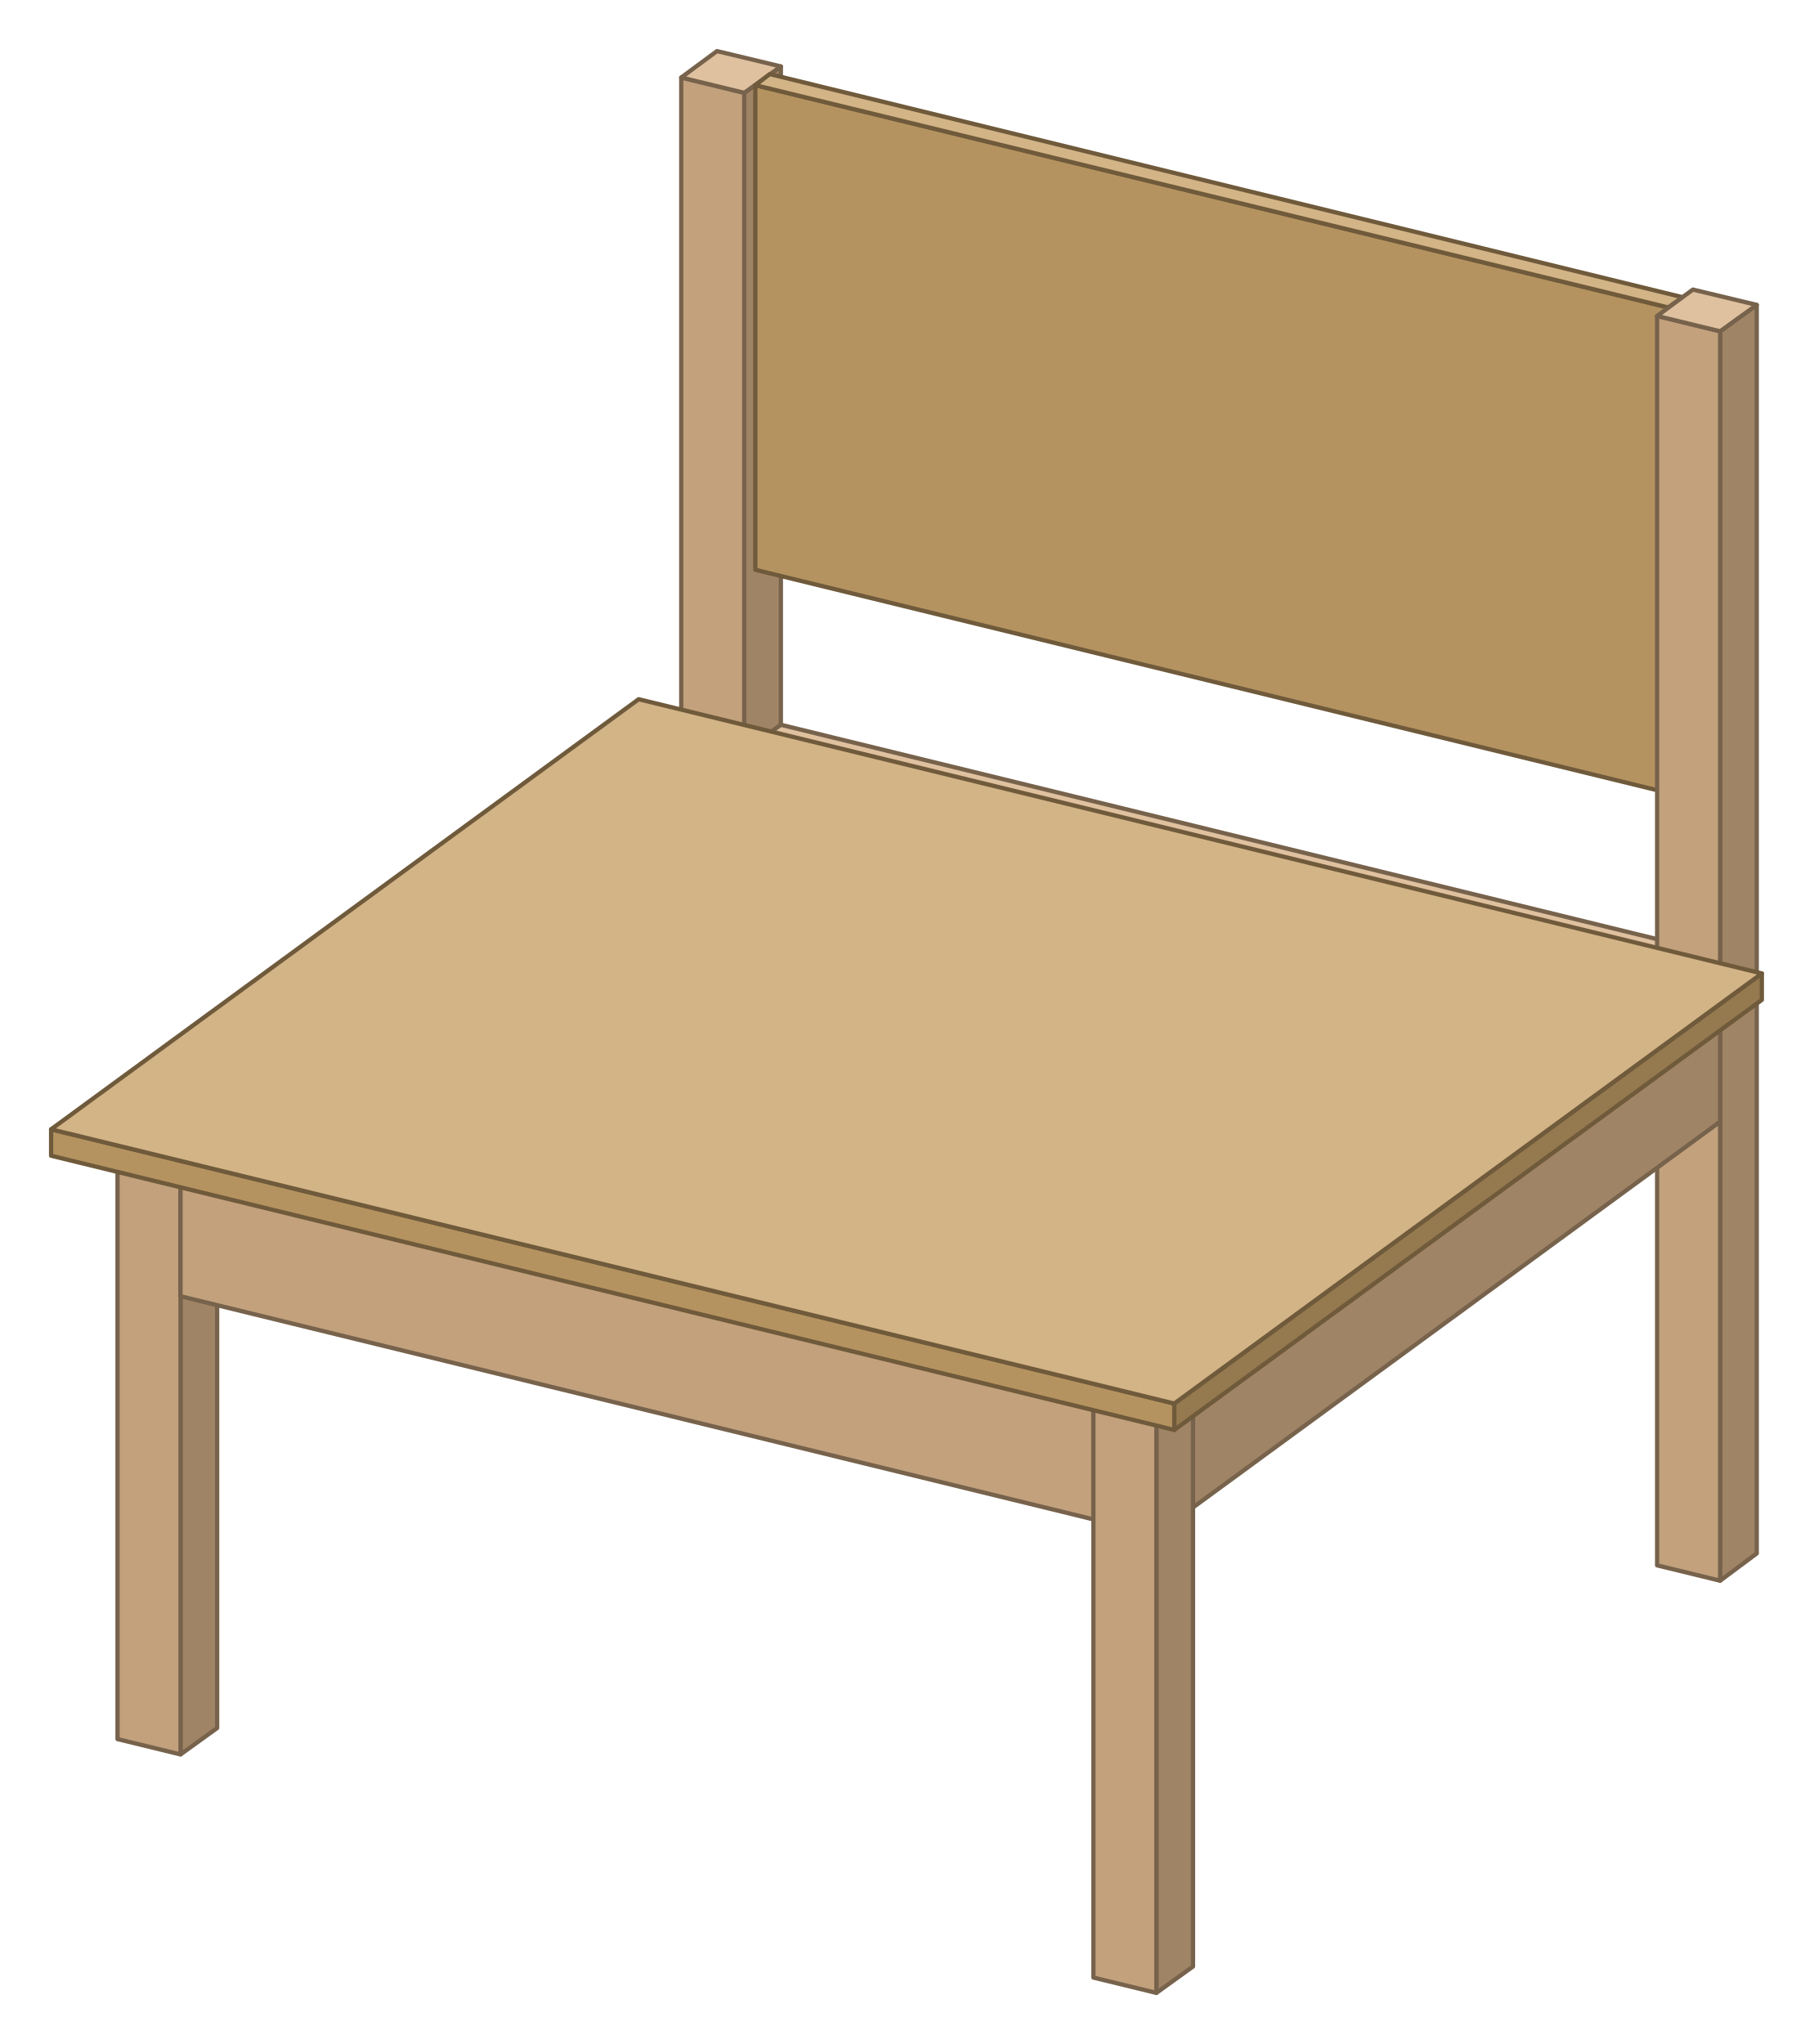
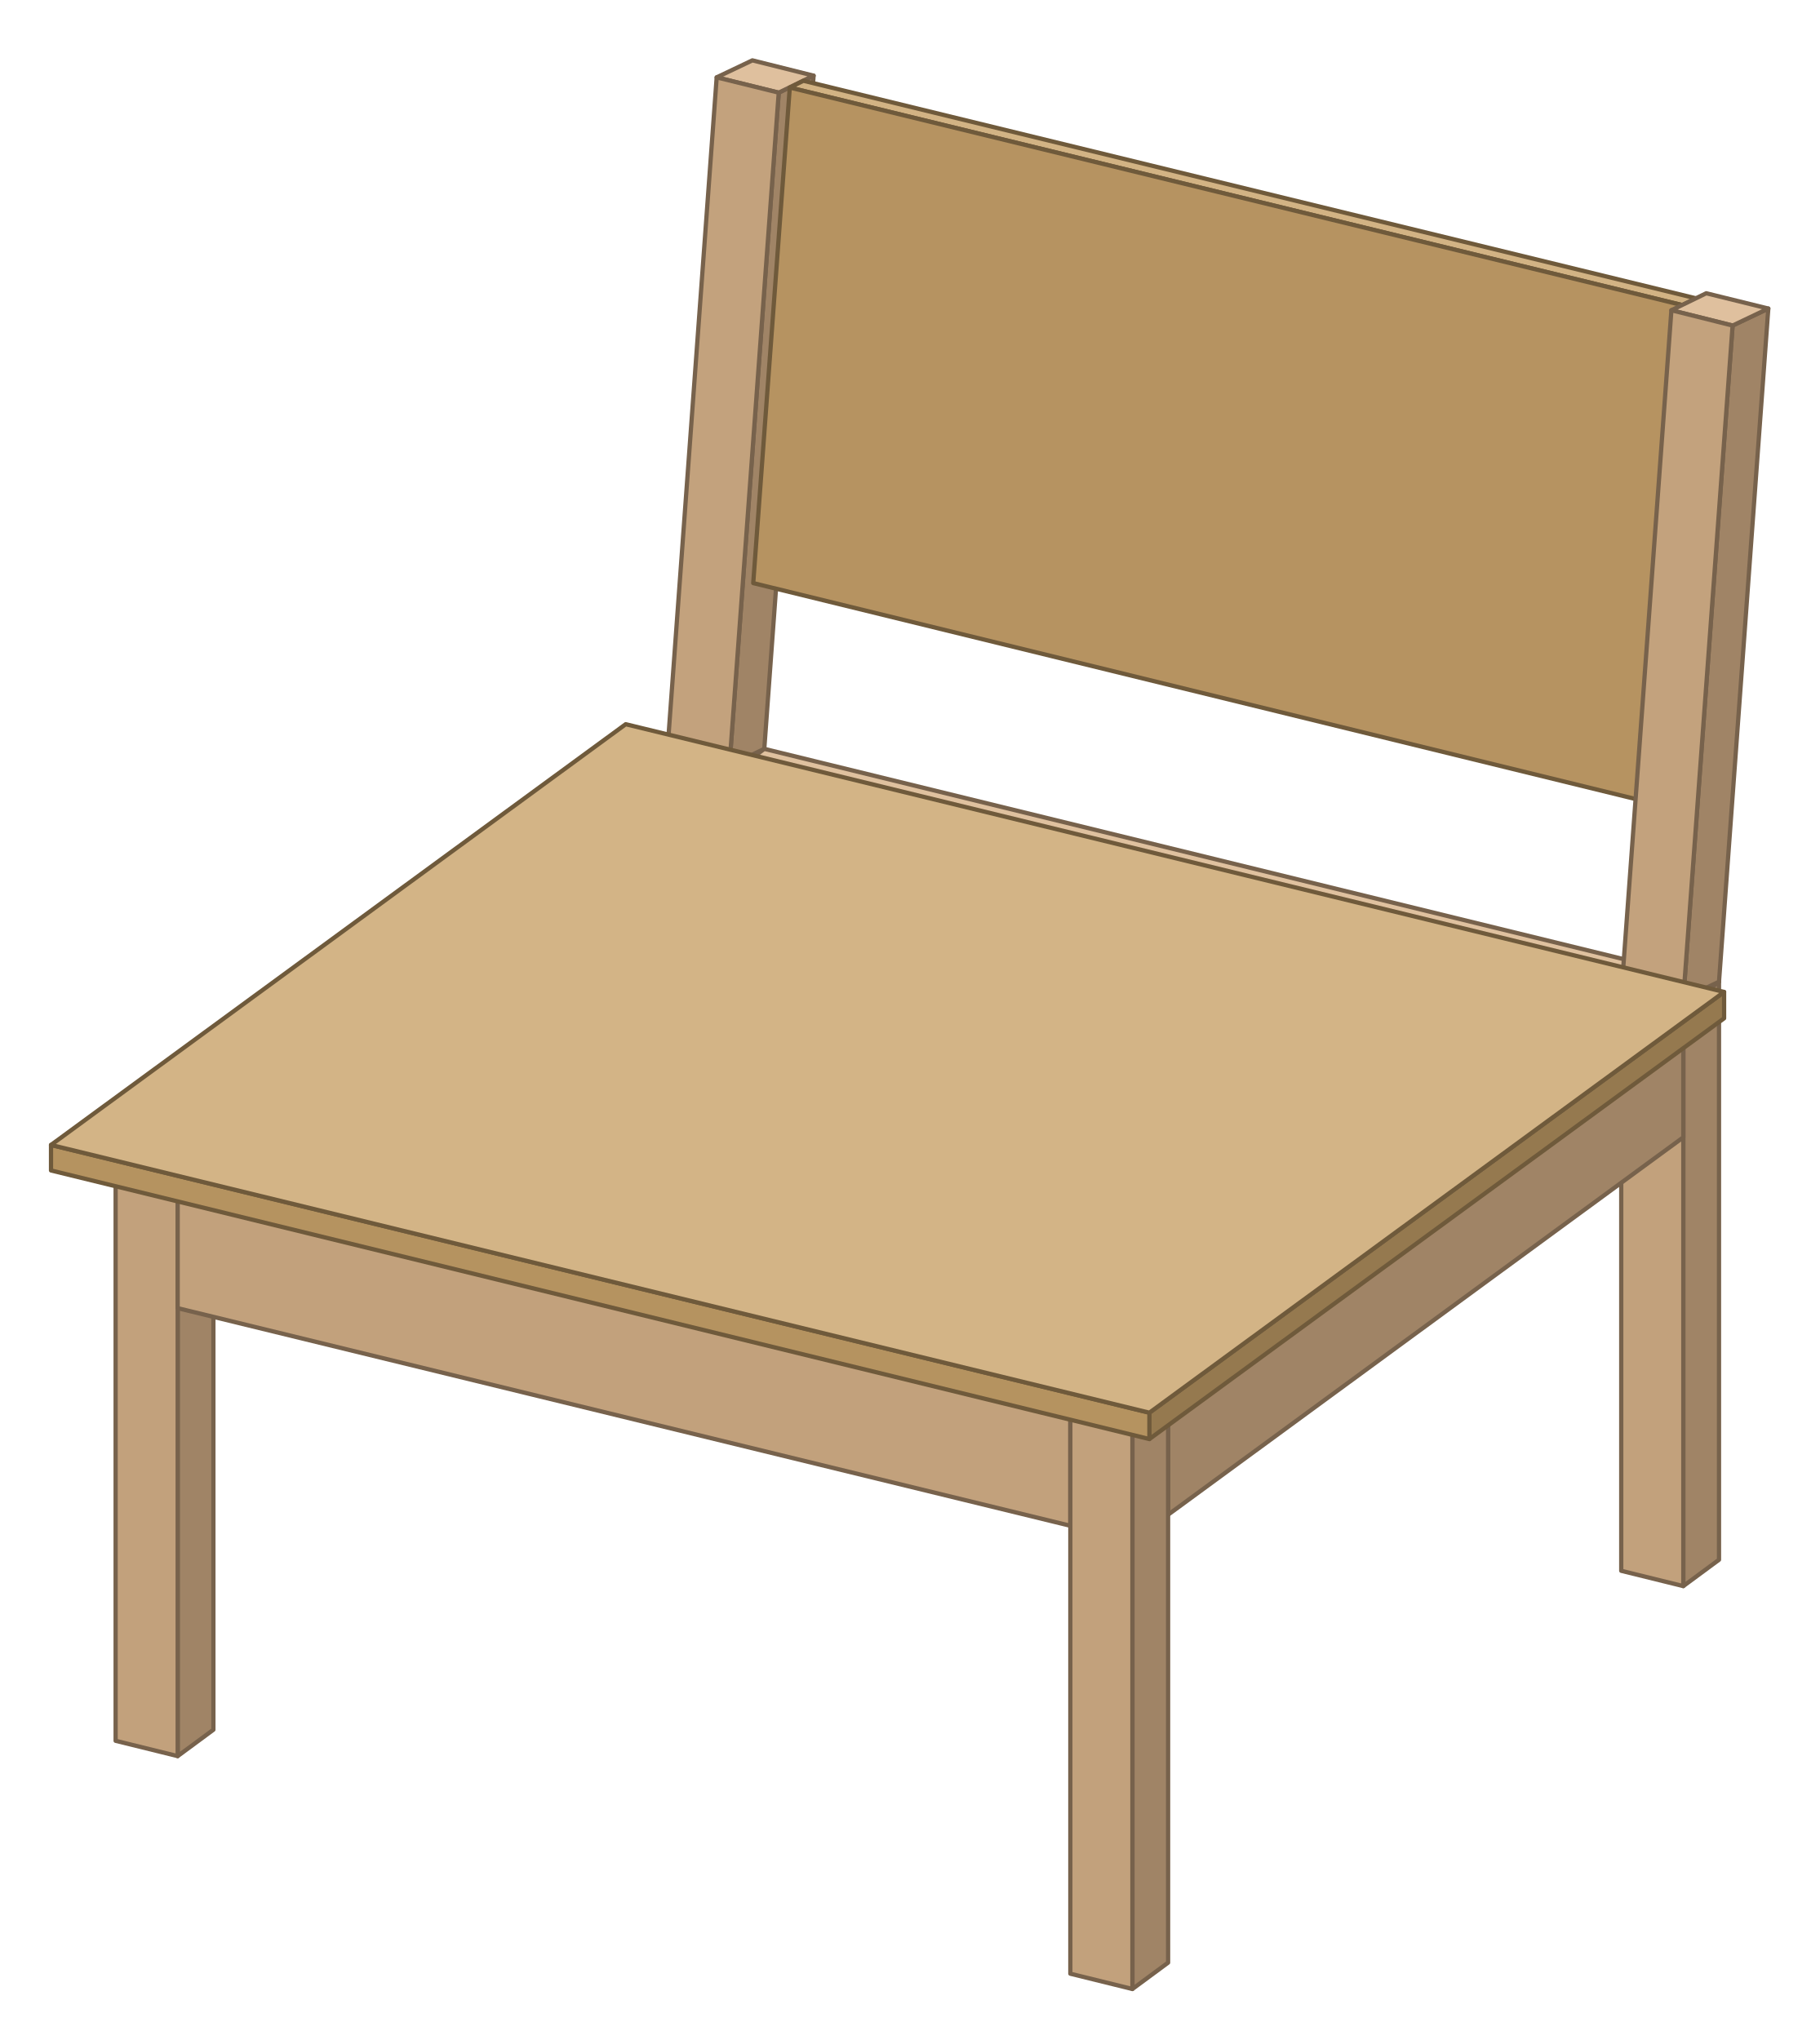
- <svg xmlns="http://www.w3.org/2000/svg" viewBox="0 0 213 240" width="213" height="240" stroke-width="0.5" stroke-linejoin="round">
-   <path d="M87.4,157.6L91.7,154.5L91.7,7.8L87.4,10.9Z" fill="#a08466" stroke="#77624c" />
-   <path d="M80,155.8L87.4,157.6L87.4,10.9L80,9.1Z" fill="#c2a17c" stroke="#77624c" />
-   <path d="M80,9.1L87.4,10.9L91.7,7.8L84.2,6Z" fill="#dfc19f" stroke="#77624c" />
-   <path d="M196.7,128.3L198.8,126.8L198.8,111.3L196.7,112.8Z" fill="#a08466" stroke="#77624c" />
-   <path d="M89.6,102.2L196.7,128.3L196.7,112.8L89.6,86.6Z" fill="#c2a17c" stroke="#77624c" />
-   <path d="M89.6,86.6L196.7,112.8L198.8,111.3L91.7,85.1Z" fill="#dfc19f" stroke="#77624c" />
-   <path d="M21.7,148.1L83.6,102.9L83.6,87.3L21.7,132.6Z" fill="#a08466" stroke="#77624c" />
-   <path d="M18.1,147.3L21.7,148.1L21.7,132.6L18.1,131.7Z" fill="#c2a17c" stroke="#77624c" />
-   <path d="M18.1,131.7L21.7,132.6L83.6,87.3L80,86.4Z" fill="#dfc19f" stroke="#77624c" />
-   <path d="M195.9,93.1L197.6,91.8L197.6,34.9L195.9,36.1Z" fill="#95794f" stroke="#6f5a3b" />
-   <path d="M88.7,66.9L195.9,93.1L195.9,36.1L88.7,10Z" fill="#b59360" stroke="#6f5a3b" />
-   <path d="M88.7,10L195.9,36.1L197.6,34.9L90.4,8.7Z" fill="#d3b486" stroke="#6f5a3b" />
-   <path d="M202,185.6L206.3,182.4L206.3,35.8L202,38.9Z" fill="#a08466" stroke="#77624c" />
-   <path d="M194.6,183.8L202,185.6L202,38.9L194.6,37.1Z" fill="#c2a17c" stroke="#77624c" />
-   <path d="M194.6,37.1L202,38.9L206.3,35.8L198.8,34Z" fill="#dfc19f" stroke="#77624c" />
-   <path d="M21.2,206L25.5,202.9L25.5,133.5L21.2,136.7Z" fill="#a08466" stroke="#77624c" />
-   <path d="M13.8,204.2L21.2,206L21.2,136.7L13.8,134.9Z" fill="#c2a17c" stroke="#77624c" />
-   <path d="M13.8,134.9L21.2,136.7L25.5,133.5L18.1,131.7Z" fill="#dfc19f" stroke="#77624c" />
-   <path d="M140.1,177L202,131.7L202,116.2L140.1,161.5Z" fill="#a08466" stroke="#77624c" />
-   <path d="M136.5,176.1L140.1,177L140.1,161.5L136.5,160.6Z" fill="#c2a17c" stroke="#77624c" />
-   <path d="M136.5,160.6L140.1,161.5L202,116.2L198.3,115.3Z" fill="#dfc19f" stroke="#77624c" />
-   <path d="M128.4,178.4L130.5,176.8L130.5,161.3L128.4,162.8Z" fill="#a08466" stroke="#77624c" />
-   <path d="M21.2,152.2L128.4,178.4L128.4,162.8L21.2,136.7Z" fill="#c2a17c" stroke="#77624c" />
-   <path d="M21.2,136.7L128.4,162.8L130.5,161.3L23.3,135.1Z" fill="#dfc19f" stroke="#77624c" />
-   <path d="M135.8,234L140.1,230.9L140.1,161.5L135.8,164.6Z" fill="#a08466" stroke="#77624c" />
-   <path d="M128.4,232.2L135.8,234L135.8,164.6L128.4,162.8Z" fill="#c2a17c" stroke="#77624c" />
-   <path d="M128.4,162.8L135.8,164.6L140.1,161.5L132.7,159.7Z" fill="#dfc19f" stroke="#77624c" />
-   <path d="M137.9,167.9L206.9,117.4L206.9,114.3L137.9,164.8Z" fill="#95794f" stroke="#6f5a3b" />
-   <path d="M6,135.7L137.9,167.9L137.9,164.8L6,132.6Z" fill="#b59360" stroke="#6f5a3b" />
-   <path d="M6,132.6L137.9,164.8L206.9,114.3L75,82.1Z" fill="#d3b486" stroke="#6f5a3b" />
+ <svg xmlns="http://www.w3.org/2000/svg" viewBox="0 0 214 240" width="214" height="240" stroke-width="0.5" stroke-linejoin="round">
+   <path d="M85.7,159.2L89.9,156.1L89.9,88.1L85.7,91.2Z" fill="#a08466" stroke="#77624c" />
+   <path d="M78.5,157.4L85.7,159.2L85.7,91.2L78.5,89.4Z" fill="#c2a17c" stroke="#77624c" />
+   <path d="M78.5,89.4L85.7,91.2L89.9,88.1L82.7,86.4Z" fill="#dfc19f" stroke="#77624c" />
+   <path d="M85.8,90.1L89.9,88.1L95.7,8.9L91.6,10.9Z" fill="#a08466" stroke="#77624c" />
+   <path d="M84.3,9.1L91.6,10.9L95.7,8.9L88.5,7.1Z" fill="#dfc09e" stroke="#77624c" />
+   <path d="M78.5,88.4L85.8,90.1L91.6,10.9L84.3,9.1Z" fill="#c3a27d" stroke="#77624c" />
+   <path d="M192.9,130.5L194.9,129L194.9,113.8L192.9,115.3Z" fill="#a08466" stroke="#77624c" />
+   <path d="M87.9,104.9L192.9,130.5L192.9,115.3L87.9,89.6Z" fill="#c2a17c" stroke="#77624c" />
+   <path d="M87.9,89.6L192.9,115.3L194.9,113.8L89.9,88.1Z" fill="#dfc19f" stroke="#77624c" />
+   <path d="M198,186.6L202.2,183.5L202.2,115.5L198,118.6Z" fill="#a08466" stroke="#77624c" />
+   <path d="M190.7,184.8L198,186.6L198,118.6L190.7,116.8Z" fill="#c2a17c" stroke="#77624c" />
+   <path d="M190.7,116.8L198,118.6L202.2,115.5L194.9,113.8Z" fill="#dfc19f" stroke="#77624c" />
+   <path d="M193.6,94.3L195.2,93.5L199.5,35.1L197.9,35.9Z" fill="#95794f" stroke="#6f5a3b" />
+   <path d="M92.9,10.3L197.9,35.9L199.5,35.1L94.5,9.5Z" fill="#d2b384" stroke="#6f5a3b" />
+   <path d="M88.6,68.6L193.6,94.3L197.9,35.9L92.9,10.3Z" fill="#b69361" stroke="#6f5a3b" />
+   <path d="M21.4,149.9L82,105.5L82,90.3L21.4,134.7Z" fill="#a08466" stroke="#77624c" />
+   <path d="M17.8,149L21.4,149.9L21.4,134.7L17.8,133.8Z" fill="#c2a17c" stroke="#77624c" />
+   <path d="M17.8,133.8L21.4,134.7L82,90.3L78.5,89.4Z" fill="#dfc19f" stroke="#77624c" />
+   <path d="M198,117.5L202.2,115.5L208,36.3L203.8,38.3Z" fill="#a08466" stroke="#77624c" />
+   <path d="M196.6,36.5L203.8,38.3L208,36.3L200.7,34.5Z" fill="#dfc09e" stroke="#77624c" />
+   <path d="M190.8,115.7L198,117.5L203.8,38.3L196.6,36.5Z" fill="#c3a27d" stroke="#77624c" />
+   <path d="M20.9,206.6L25.1,203.5L25.1,135.6L20.9,138.7Z" fill="#a08466" stroke="#77624c" />
+   <path d="M13.6,204.8L20.9,206.6L20.9,138.7L13.6,136.9Z" fill="#c2a17c" stroke="#77624c" />
+   <path d="M13.6,136.9L20.9,138.7L25.1,135.6L17.8,133.8Z" fill="#dfc19f" stroke="#77624c" />
+   <path d="M137.4,178.2L198,133.8L198,118.6L137.4,163Z" fill="#a08466" stroke="#77624c" />
+   <path d="M133.8,177.3L137.4,178.2L137.4,163L133.8,162.1Z" fill="#c2a17c" stroke="#77624c" />
+   <path d="M133.8,162.1L137.4,163L198,118.6L194.4,117.7Z" fill="#dfc19f" stroke="#77624c" />
+   <path d="M125.9,179.5L128,178L128,162.8L125.9,164.3Z" fill="#a08466" stroke="#77624c" />
+   <path d="M20.9,153.9L125.9,179.5L125.9,164.3L20.9,138.7Z" fill="#c2a17c" stroke="#77624c" />
+   <path d="M20.9,138.7L125.9,164.3L128,162.8L23,137.2Z" fill="#dfc19f" stroke="#77624c" />
+   <path d="M133.2,234L137.4,230.9L137.4,163L133.2,166Z" fill="#a08466" stroke="#77624c" />
+   <path d="M125.9,232.2L133.2,234L133.2,166L125.9,164.3Z" fill="#c2a17c" stroke="#77624c" />
+   <path d="M125.9,164.3L133.2,166L137.4,163L130.1,161.2Z" fill="#dfc19f" stroke="#77624c" />
+   <path d="M135.2,169.3L202.8,119.8L202.8,116.7L135.2,166.2Z" fill="#95794f" stroke="#6f5a3b" />
+   <path d="M6,137.7L135.2,169.3L135.2,166.2L6,134.7Z" fill="#b59360" stroke="#6f5a3b" />
+   <path d="M6,134.7L135.2,166.2L202.8,116.7L73.6,85.2Z" fill="#d3b486" stroke="#6f5a3b" />
</svg>
